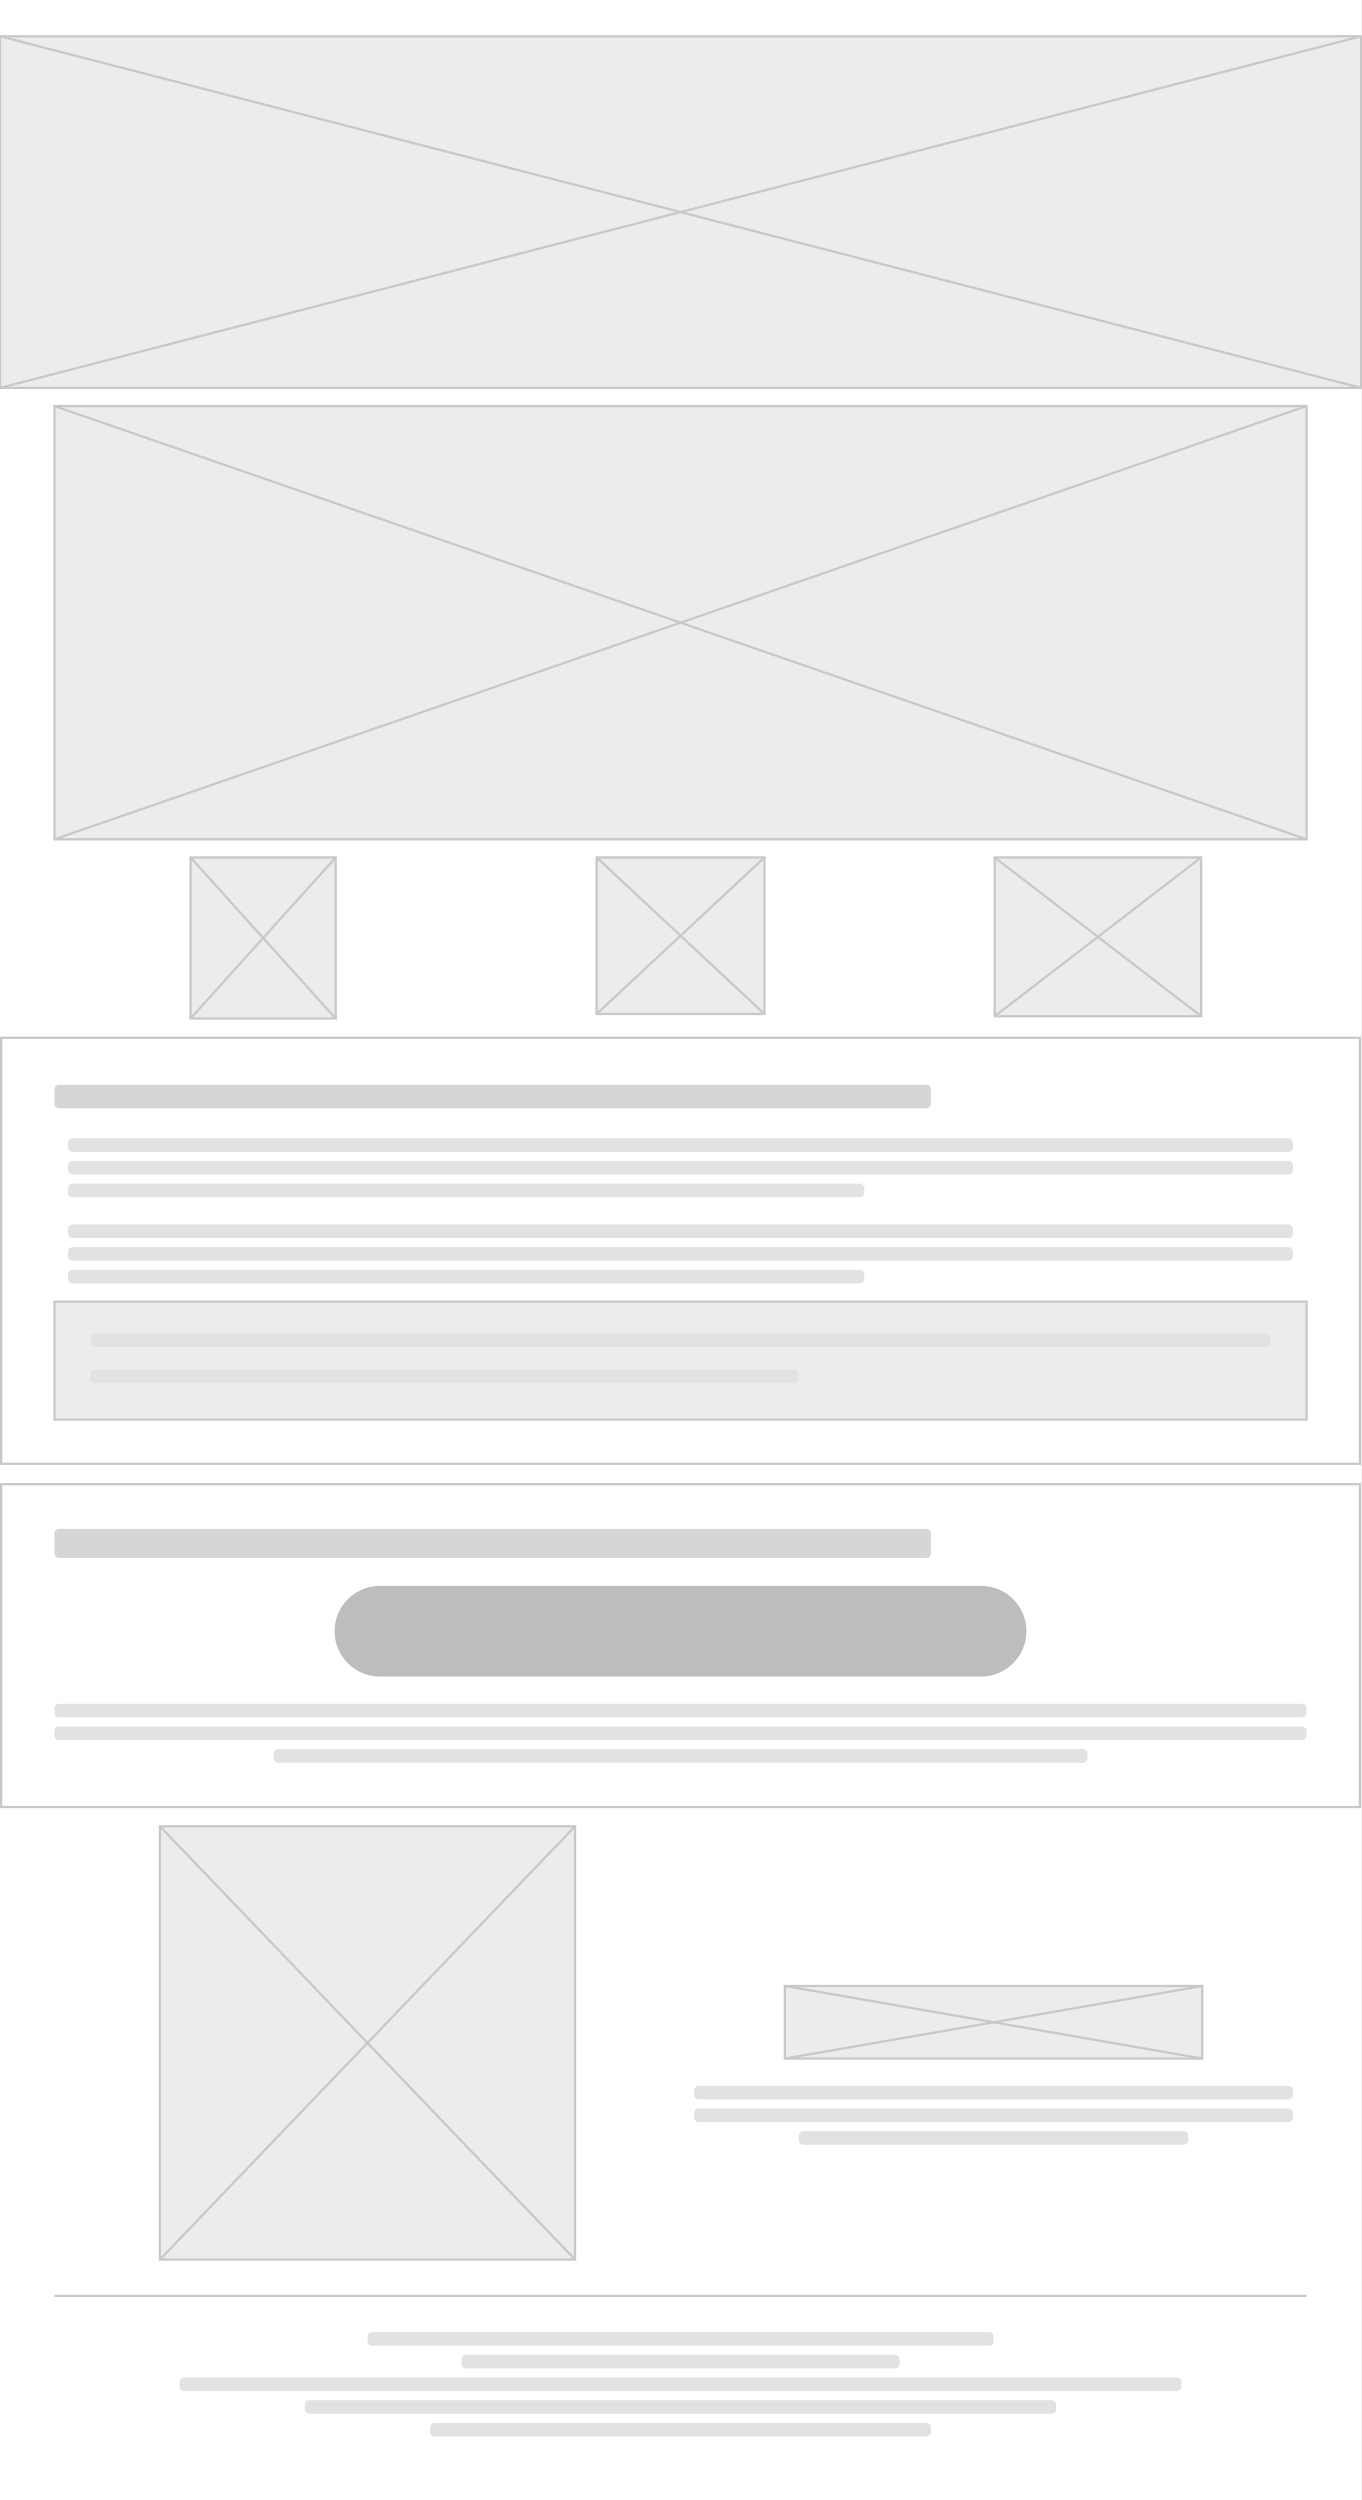
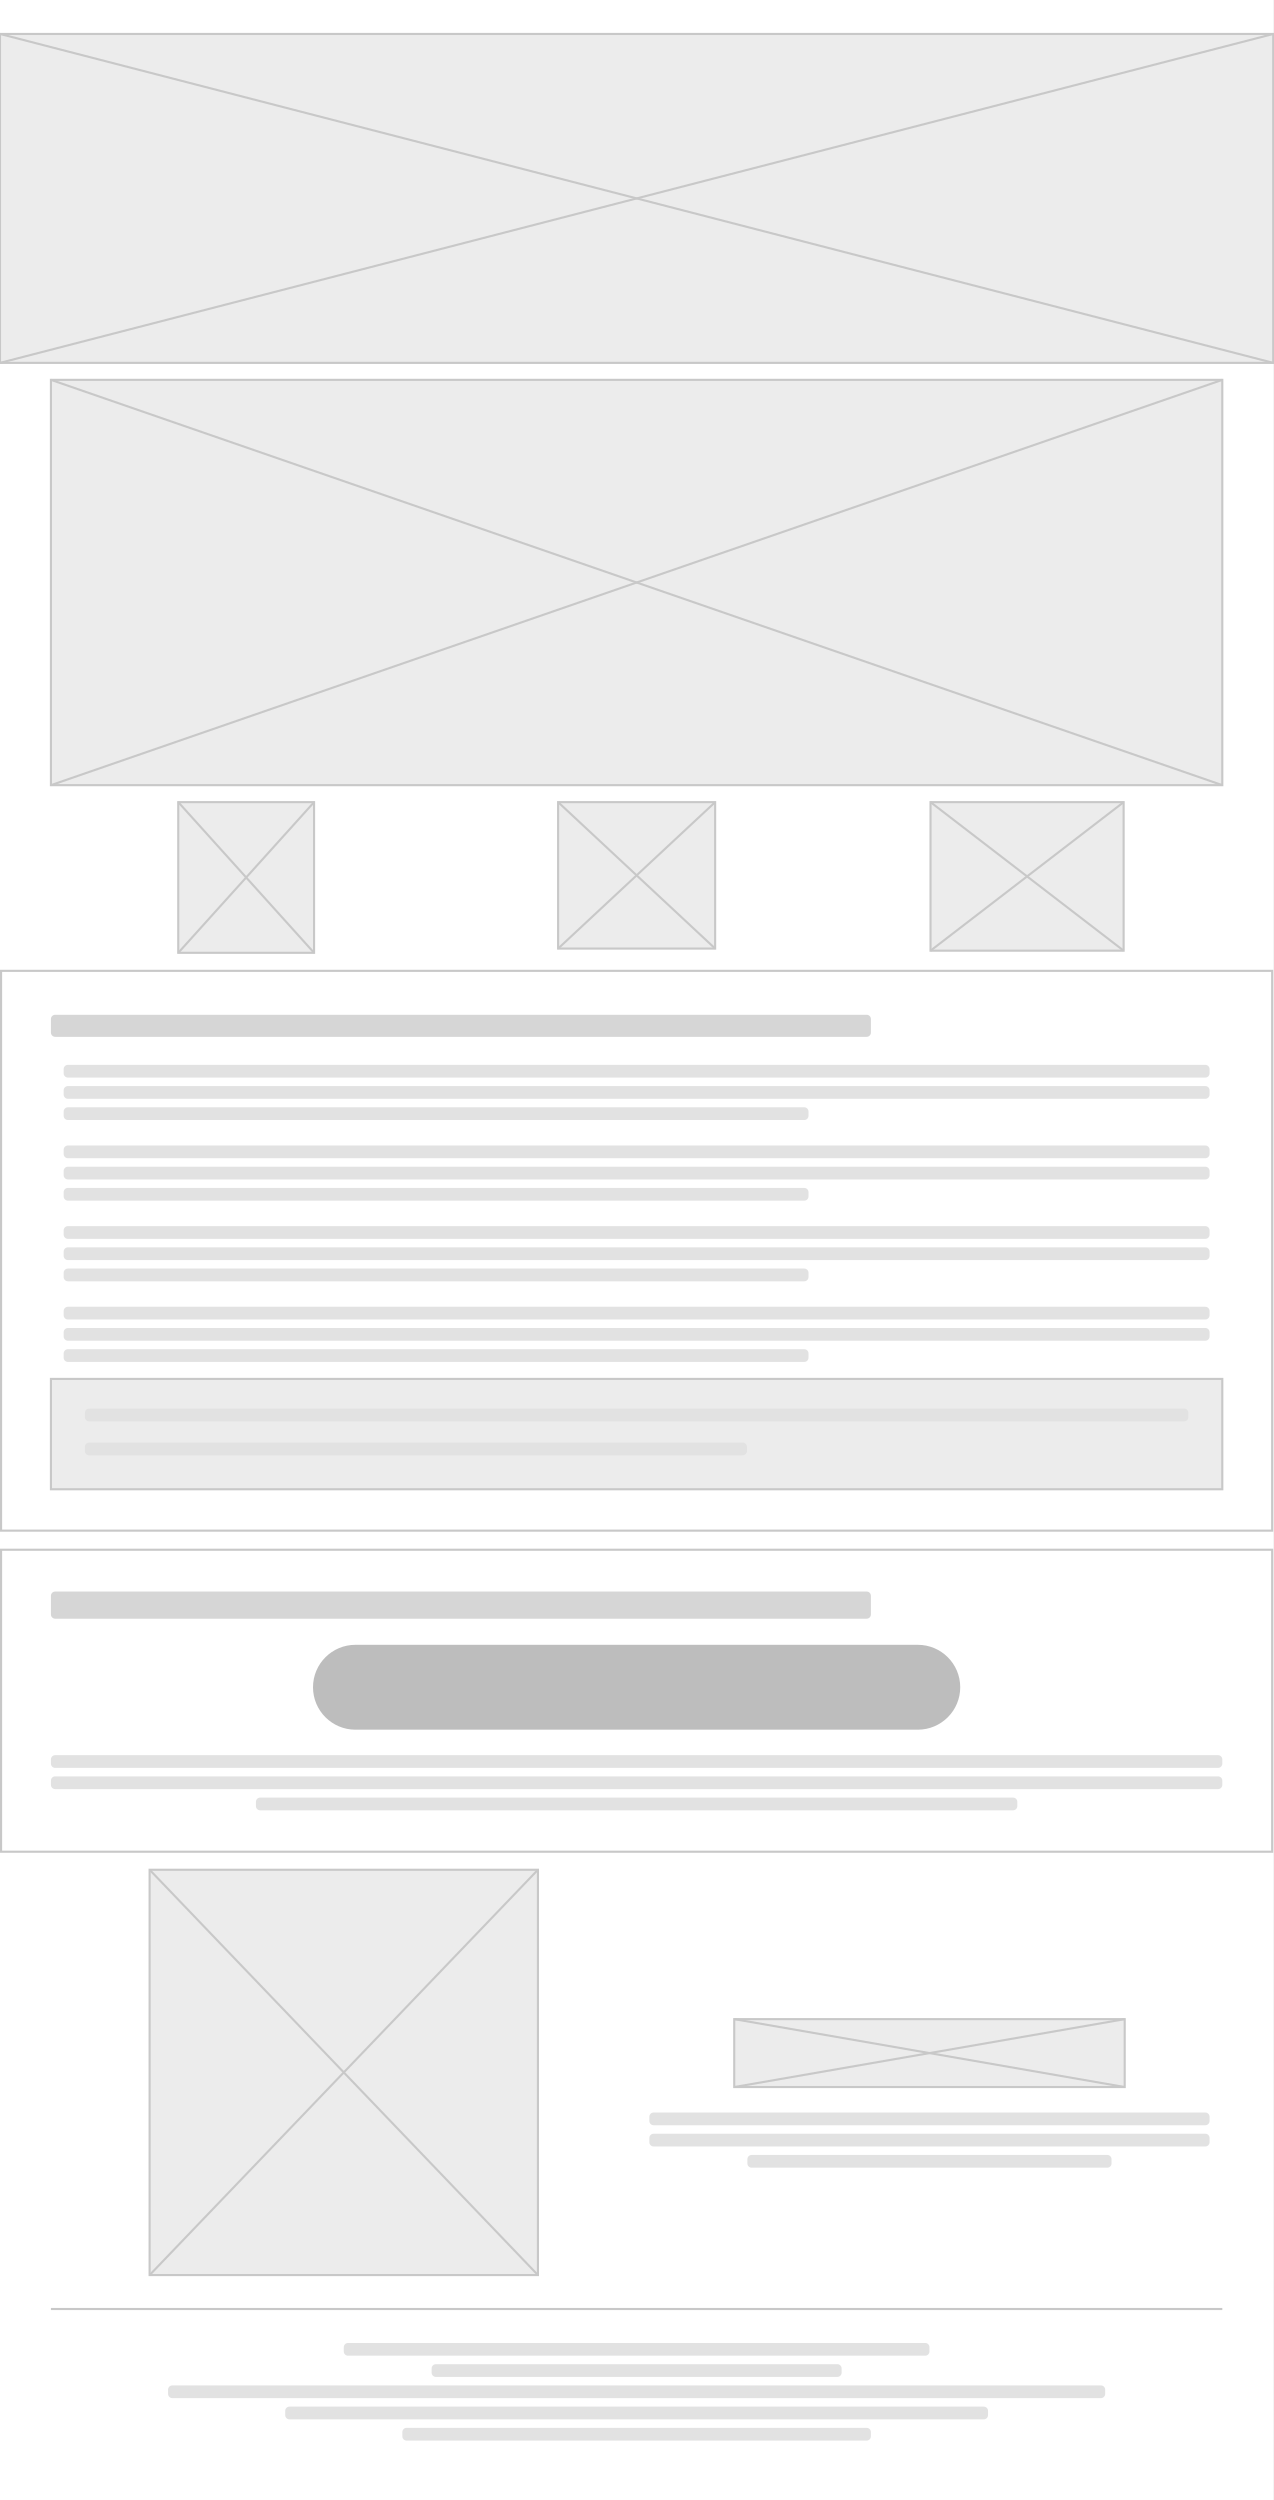
- <svg xmlns="http://www.w3.org/2000/svg" viewBox="0 0 600 1102.1" width="600" height="1102.1">
-   <rect x="0" y="0" width="600" height="1102.1" fill="#ffffff" />
+ <svg xmlns="http://www.w3.org/2000/svg" viewBox="0 0 600 1178.1" width="600" height="1178.1">
+   <rect x="0" y="0" width="600" height="1178.1" fill="#ffffff" />
  <rect x="0" y="16" width="600" height="155" fill="#ececec" stroke="#c8c8c8" stroke-width="1" vector-effect="non-scaling-stroke" />
  <line x1="0" y1="16" x2="600" y2="171" stroke="#c8c8c8" stroke-width="1" vector-effect="non-scaling-stroke" />
  <line x1="600" y1="16" x2="0" y2="171" stroke="#c8c8c8" stroke-width="1" vector-effect="non-scaling-stroke" />
  <rect x="24" y="179" width="552" height="191" fill="#ececec" stroke="#c8c8c8" stroke-width="1" vector-effect="non-scaling-stroke" />
  <line x1="24" y1="179" x2="576" y2="370" stroke="#c8c8c8" stroke-width="1" vector-effect="non-scaling-stroke" />
  <line x1="576" y1="179" x2="24" y2="370" stroke="#c8c8c8" stroke-width="1" vector-effect="non-scaling-stroke" />
  <rect x="84" y="378" width="64" height="71" fill="#ececec" stroke="#c8c8c8" stroke-width="1" vector-effect="non-scaling-stroke" />
  <line x1="84" y1="378" x2="148" y2="449" stroke="#c8c8c8" stroke-width="1" vector-effect="non-scaling-stroke" />
  <line x1="148" y1="378" x2="84" y2="449" stroke="#c8c8c8" stroke-width="1" vector-effect="non-scaling-stroke" />
  <rect x="263" y="378" width="74" height="69" fill="#ececec" stroke="#c8c8c8" stroke-width="1" vector-effect="non-scaling-stroke" />
  <line x1="263" y1="378" x2="337" y2="447" stroke="#c8c8c8" stroke-width="1" vector-effect="non-scaling-stroke" />
  <line x1="337" y1="378" x2="263" y2="447" stroke="#c8c8c8" stroke-width="1" vector-effect="non-scaling-stroke" />
  <rect x="438.5" y="378" width="91" height="70" fill="#ececec" stroke="#c8c8c8" stroke-width="1" vector-effect="non-scaling-stroke" />
  <line x1="438.5" y1="378" x2="529.5" y2="448" stroke="#c8c8c8" stroke-width="1" vector-effect="non-scaling-stroke" />
  <line x1="529.5" y1="378" x2="438.5" y2="448" stroke="#c8c8c8" stroke-width="1" vector-effect="non-scaling-stroke" />
-   <rect x="0.5" y="457.5" width="599" height="187.8" fill="#ffffff" stroke="#c8c8c8" stroke-width="1" vector-effect="non-scaling-stroke" />
+   <rect x="0.5" y="457.5" width="599" height="263.8" fill="#ffffff" stroke="#c8c8c8" stroke-width="1" vector-effect="non-scaling-stroke" />
  <rect x="24" y="478.2" width="386.4" height="10.4" rx="2" fill="#d6d6d6" />
  <rect x="30" y="501.8" width="540" height="6" rx="2" fill="#e2e2e2" />
  <rect x="30" y="511.8" width="540" height="6" rx="2" fill="#e2e2e2" />
  <rect x="30" y="521.8" width="351" height="6" rx="2" fill="#e2e2e2" />
  <rect x="30" y="539.8" width="540" height="6" rx="2" fill="#e2e2e2" />
  <rect x="30" y="549.8" width="540" height="6" rx="2" fill="#e2e2e2" />
  <rect x="30" y="559.8" width="351" height="6" rx="2" fill="#e2e2e2" />
-   <rect x="24" y="573.8" width="552" height="52" fill="#ececec" stroke="#c8c8c8" stroke-width="1" vector-effect="non-scaling-stroke" />
-   <rect x="40" y="587.8" width="520" height="6" rx="2" fill="#e2e2e2" />
-   <rect x="40" y="603.8" width="312" height="6" rx="2" fill="#e2e2e2" />
-   <rect x="0.5" y="654.3" width="599" height="142.3" fill="#ffffff" stroke="#c8c8c8" stroke-width="1" vector-effect="non-scaling-stroke" />
-   <rect x="24" y="674" width="386.4" height="12.8" rx="2" fill="#d6d6d6" />
-   <rect x="147.5" y="699.1" width="305" height="40" rx="20" fill="#bdbdbd" />
-   <rect x="24" y="751.1" width="552" height="6" rx="2" fill="#e2e2e2" />
-   <rect x="24" y="761.1" width="552" height="6" rx="2" fill="#e2e2e2" />
-   <rect x="120.6" y="771.1" width="358.8" height="6" rx="2" fill="#e2e2e2" />
-   <rect x="70.5" y="805.1" width="183" height="191" fill="#ececec" stroke="#c8c8c8" stroke-width="1" vector-effect="non-scaling-stroke" />
-   <line x1="70.5" y1="805.1" x2="253.5" y2="996.1" stroke="#c8c8c8" stroke-width="1" vector-effect="non-scaling-stroke" />
-   <line x1="253.5" y1="805.1" x2="70.5" y2="996.1" stroke="#c8c8c8" stroke-width="1" vector-effect="non-scaling-stroke" />
-   <rect x="346" y="875.5" width="184" height="32" fill="#ececec" stroke="#c8c8c8" stroke-width="1" vector-effect="non-scaling-stroke" />
-   <line x1="346" y1="875.5" x2="530" y2="907.5" stroke="#c8c8c8" stroke-width="1" vector-effect="non-scaling-stroke" />
-   <line x1="530" y1="875.5" x2="346" y2="907.5" stroke="#c8c8c8" stroke-width="1" vector-effect="non-scaling-stroke" />
-   <rect x="306" y="919.5" width="264" height="6" rx="2" fill="#e2e2e2" />
-   <rect x="306" y="929.5" width="264" height="6" rx="2" fill="#e2e2e2" />
-   <rect x="352.2" y="939.5" width="171.6" height="6" rx="2" fill="#e2e2e2" />
-   <line x1="24" y1="1012.1" x2="576" y2="1012.1" stroke="#c8c8c8" stroke-width="1" vector-effect="non-scaling-stroke" />
-   <rect x="162" y="1028.1" width="276" height="6" rx="2" fill="#e2e2e2" />
-   <rect x="203.4" y="1038.1" width="193.2" height="6" rx="2" fill="#e2e2e2" />
-   <rect x="79.2" y="1048.1" width="441.6" height="6" rx="2" fill="#e2e2e2" />
-   <rect x="134.4" y="1058.1" width="331.2" height="6" rx="2" fill="#e2e2e2" />
-   <rect x="189.6" y="1068.1" width="220.8" height="6" rx="2" fill="#e2e2e2" />
+   <rect x="30" y="577.8" width="540" height="6" rx="2" fill="#e2e2e2" />
+   <rect x="30" y="587.8" width="540" height="6" rx="2" fill="#e2e2e2" />
+   <rect x="30" y="597.8" width="351" height="6" rx="2" fill="#e2e2e2" />
+   <rect x="30" y="615.8" width="540" height="6" rx="2" fill="#e2e2e2" />
+   <rect x="30" y="625.8" width="540" height="6" rx="2" fill="#e2e2e2" />
+   <rect x="30" y="635.8" width="351" height="6" rx="2" fill="#e2e2e2" />
+   <rect x="24" y="649.8" width="552" height="52" fill="#ececec" stroke="#c8c8c8" stroke-width="1" vector-effect="non-scaling-stroke" />
+   <rect x="40" y="663.8" width="520" height="6" rx="2" fill="#e2e2e2" />
+   <rect x="40" y="679.8" width="312" height="6" rx="2" fill="#e2e2e2" />
+   <rect x="0.5" y="730.3" width="599" height="142.3" fill="#ffffff" stroke="#c8c8c8" stroke-width="1" vector-effect="non-scaling-stroke" />
+   <rect x="24" y="750" width="386.4" height="12.8" rx="2" fill="#d6d6d6" />
+   <rect x="147.5" y="775.1" width="305" height="40" rx="20" fill="#bdbdbd" />
+   <rect x="24" y="827.1" width="552" height="6" rx="2" fill="#e2e2e2" />
+   <rect x="24" y="837.1" width="552" height="6" rx="2" fill="#e2e2e2" />
+   <rect x="120.6" y="847.1" width="358.8" height="6" rx="2" fill="#e2e2e2" />
+   <rect x="70.5" y="881.1" width="183" height="191" fill="#ececec" stroke="#c8c8c8" stroke-width="1" vector-effect="non-scaling-stroke" />
+   <line x1="70.5" y1="881.1" x2="253.5" y2="1072.1" stroke="#c8c8c8" stroke-width="1" vector-effect="non-scaling-stroke" />
+   <line x1="253.5" y1="881.1" x2="70.5" y2="1072.1" stroke="#c8c8c8" stroke-width="1" vector-effect="non-scaling-stroke" />
+   <rect x="346" y="951.5" width="184" height="32" fill="#ececec" stroke="#c8c8c8" stroke-width="1" vector-effect="non-scaling-stroke" />
+   <line x1="346" y1="951.5" x2="530" y2="983.5" stroke="#c8c8c8" stroke-width="1" vector-effect="non-scaling-stroke" />
+   <line x1="530" y1="951.5" x2="346" y2="983.5" stroke="#c8c8c8" stroke-width="1" vector-effect="non-scaling-stroke" />
+   <rect x="306" y="995.5" width="264" height="6" rx="2" fill="#e2e2e2" />
+   <rect x="306" y="1005.5" width="264" height="6" rx="2" fill="#e2e2e2" />
+   <rect x="352.2" y="1015.5" width="171.6" height="6" rx="2" fill="#e2e2e2" />
+   <line x1="24" y1="1088.1" x2="576" y2="1088.1" stroke="#c8c8c8" stroke-width="1" vector-effect="non-scaling-stroke" />
+   <rect x="162" y="1104.1" width="276" height="6" rx="2" fill="#e2e2e2" />
+   <rect x="203.4" y="1114.1" width="193.2" height="6" rx="2" fill="#e2e2e2" />
+   <rect x="79.2" y="1124.1" width="441.6" height="6" rx="2" fill="#e2e2e2" />
+   <rect x="134.4" y="1134.1" width="331.2" height="6" rx="2" fill="#e2e2e2" />
+   <rect x="189.6" y="1144.1" width="220.8" height="6" rx="2" fill="#e2e2e2" />
</svg>
